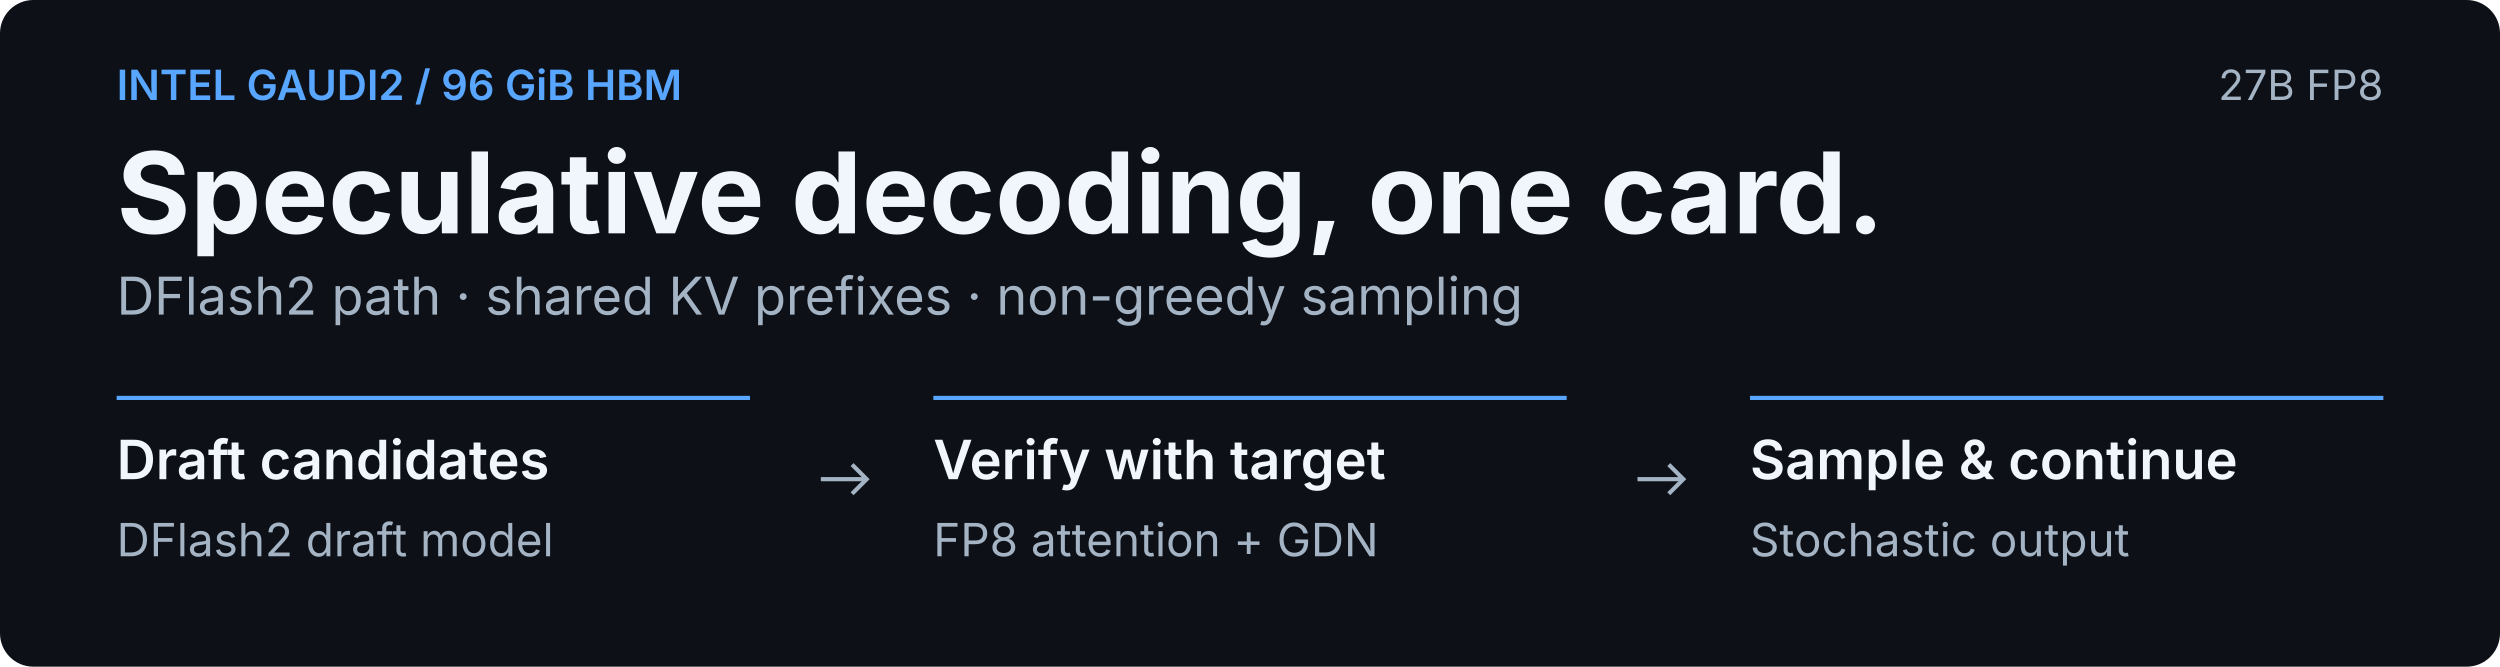
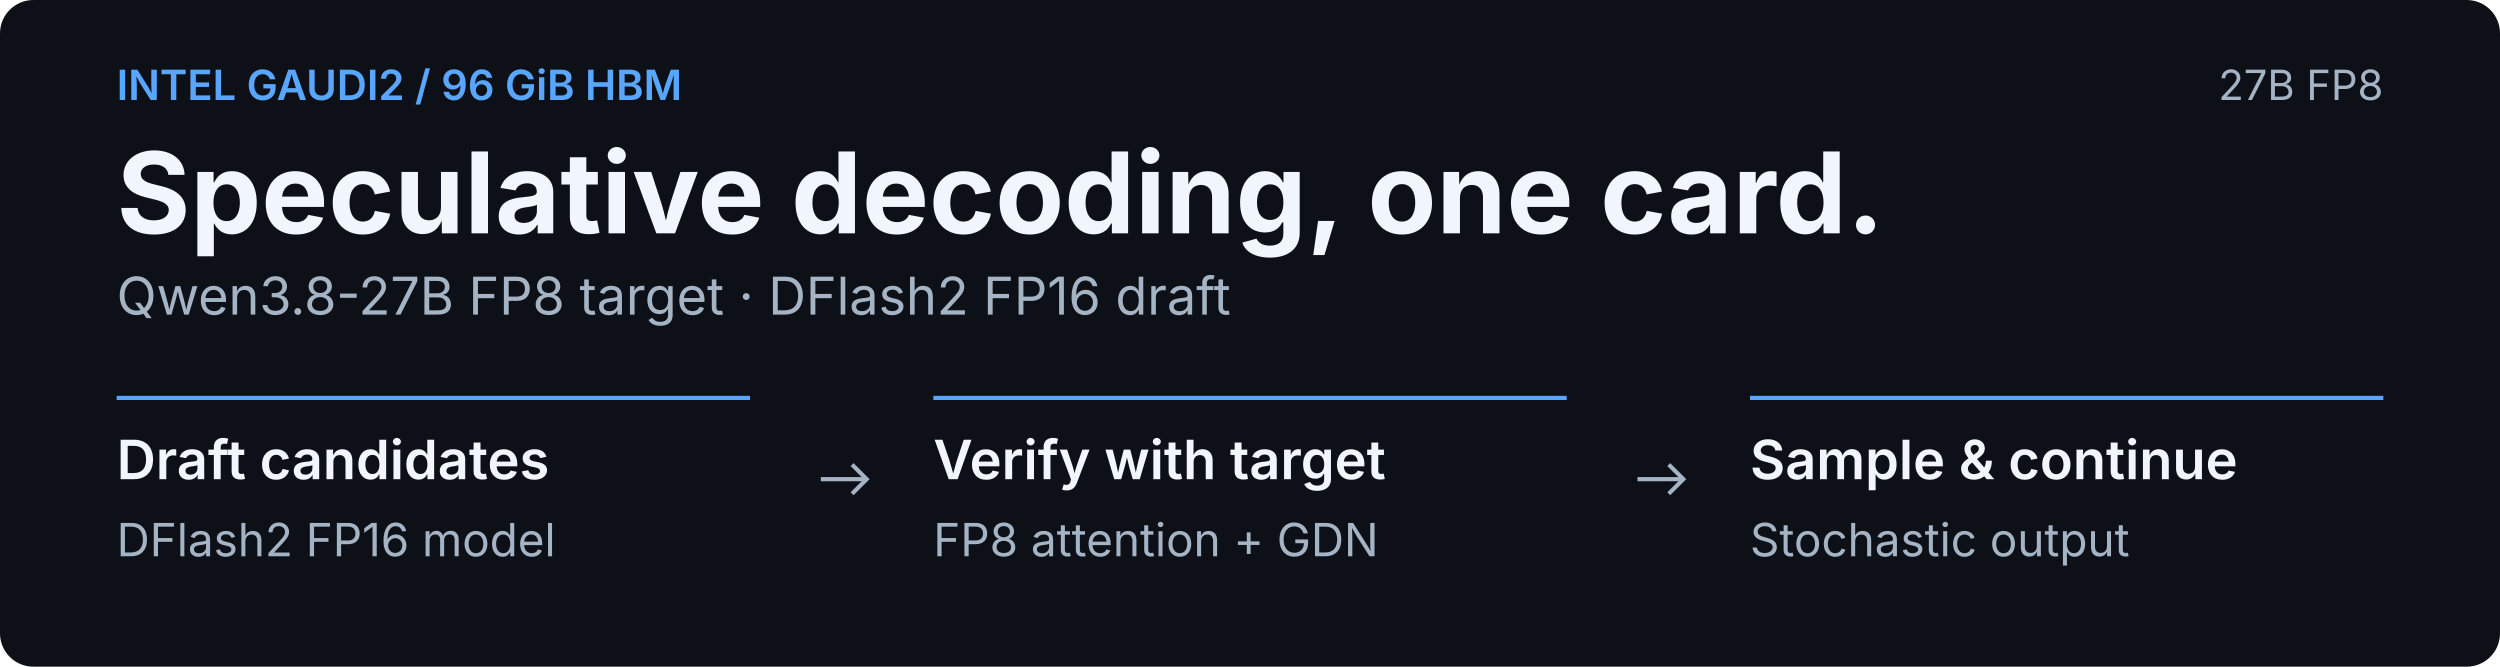
<svg xmlns="http://www.w3.org/2000/svg" width="1200" height="320" viewBox="0 0 1200 320" role="img" aria-labelledby="title desc">
  <rect width="1200" height="320" rx="16" fill="#0d1117" />
  <g font-family="-apple-system, BlinkMacSystemFont, 'Segoe UI', sans-serif">
    <text x="56.0" y="48.0" font-size="20" fill="#58a6ff" font-weight="600" text-anchor="start">INTEL GAUDI2 / 96 GiB HBM</text>
    <text x="1144.0" y="48.0" font-size="20" fill="#a5b4c5" font-weight="400" text-anchor="end">27B FP8</text>
    <text x="56.0" y="112.0" font-size="54" fill="#f0f6fc" font-weight="650" text-anchor="start">Speculative decoding, one card.</text>
-     <text x="56.0" y="151.0" font-size="25" fill="#a5b4c5" font-weight="400" text-anchor="start">DFlash2 path · shared KV prefixes · non-greedy sampling</text>
+     <text x="56.0" y="151.0" font-size="25" fill="#a5b4c5" font-weight="400" text-anchor="start">Qwen3.8-27B FP8 target · DFlash2 FP16 draft</text>
    <line x1="56.0" y1="191.0" x2="360.0" y2="191.0" stroke="#58a6ff" stroke-width="2" />
    <text x="56.0" y="230.0" font-size="26" fill="#f0f6fc" font-weight="600" text-anchor="start">Draft candidates</text>
-     <text x="56.0" y="267.0" font-size="22" fill="#a5b4c5" font-weight="400" text-anchor="start">DFlash2 draft model</text>
+     <text x="56.0" y="267.0" font-size="22" fill="#a5b4c5" font-weight="400" text-anchor="start">DFlash2 FP16 model</text>
    <line x1="448.0" y1="191.0" x2="752.0" y2="191.0" stroke="#58a6ff" stroke-width="2" />
    <text x="448.0" y="230.0" font-size="26" fill="#f0f6fc" font-weight="600" text-anchor="start">Verify with target</text>
    <text x="448.0" y="267.0" font-size="22" fill="#a5b4c5" font-weight="400" text-anchor="start">FP8 attention + GDN</text>
    <line x1="840.0" y1="191.0" x2="1144.0" y2="191.0" stroke="#58a6ff" stroke-width="2" />
    <text x="840.0" y="230.0" font-size="26" fill="#f0f6fc" font-weight="600" text-anchor="start">Sample &amp; continue</text>
    <text x="840.0" y="267.0" font-size="22" fill="#a5b4c5" font-weight="400" text-anchor="start">Stochastic output</text>
    <line x1="394.0" y1="230.0" x2="416.0" y2="230.0" stroke="#a5b4c5" stroke-width="2" />
    <path d="M409 223 L416 230 L409 237" fill="none" stroke="#a5b4c5" stroke-width="2" />
    <line x1="786.0" y1="230.0" x2="808.0" y2="230.0" stroke="#a5b4c5" stroke-width="2" />
    <path d="M801 223 L808 230 L801 237" fill="none" stroke="#a5b4c5" stroke-width="2" />
  </g>
</svg>
